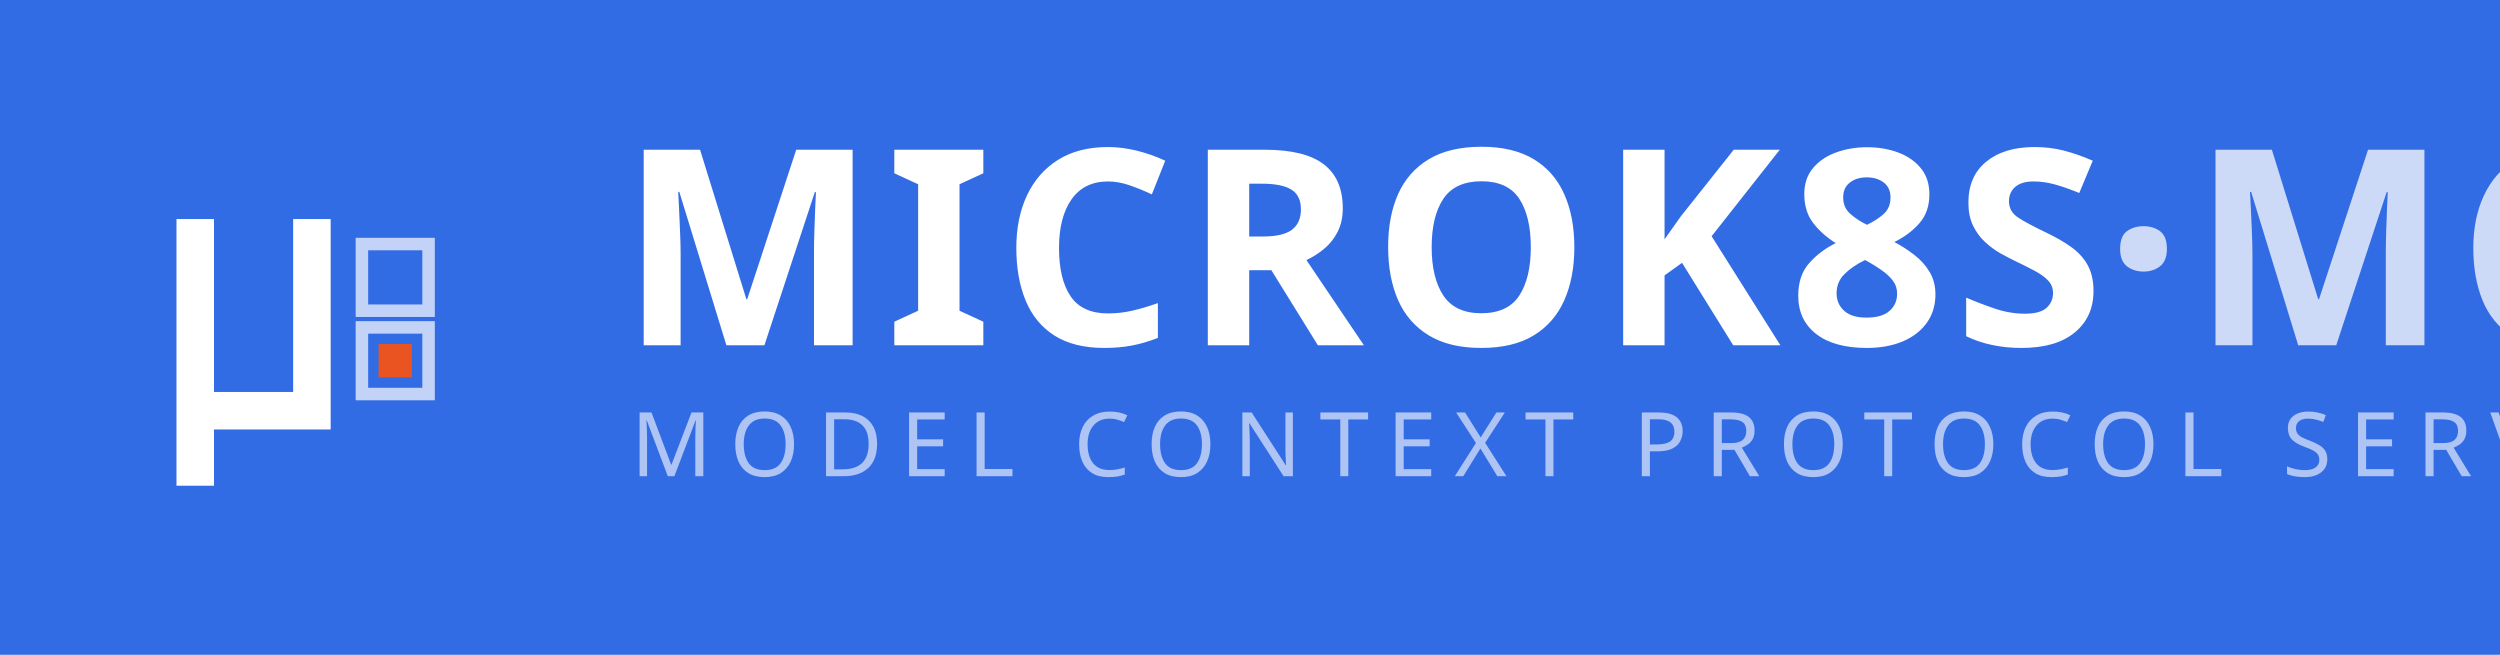
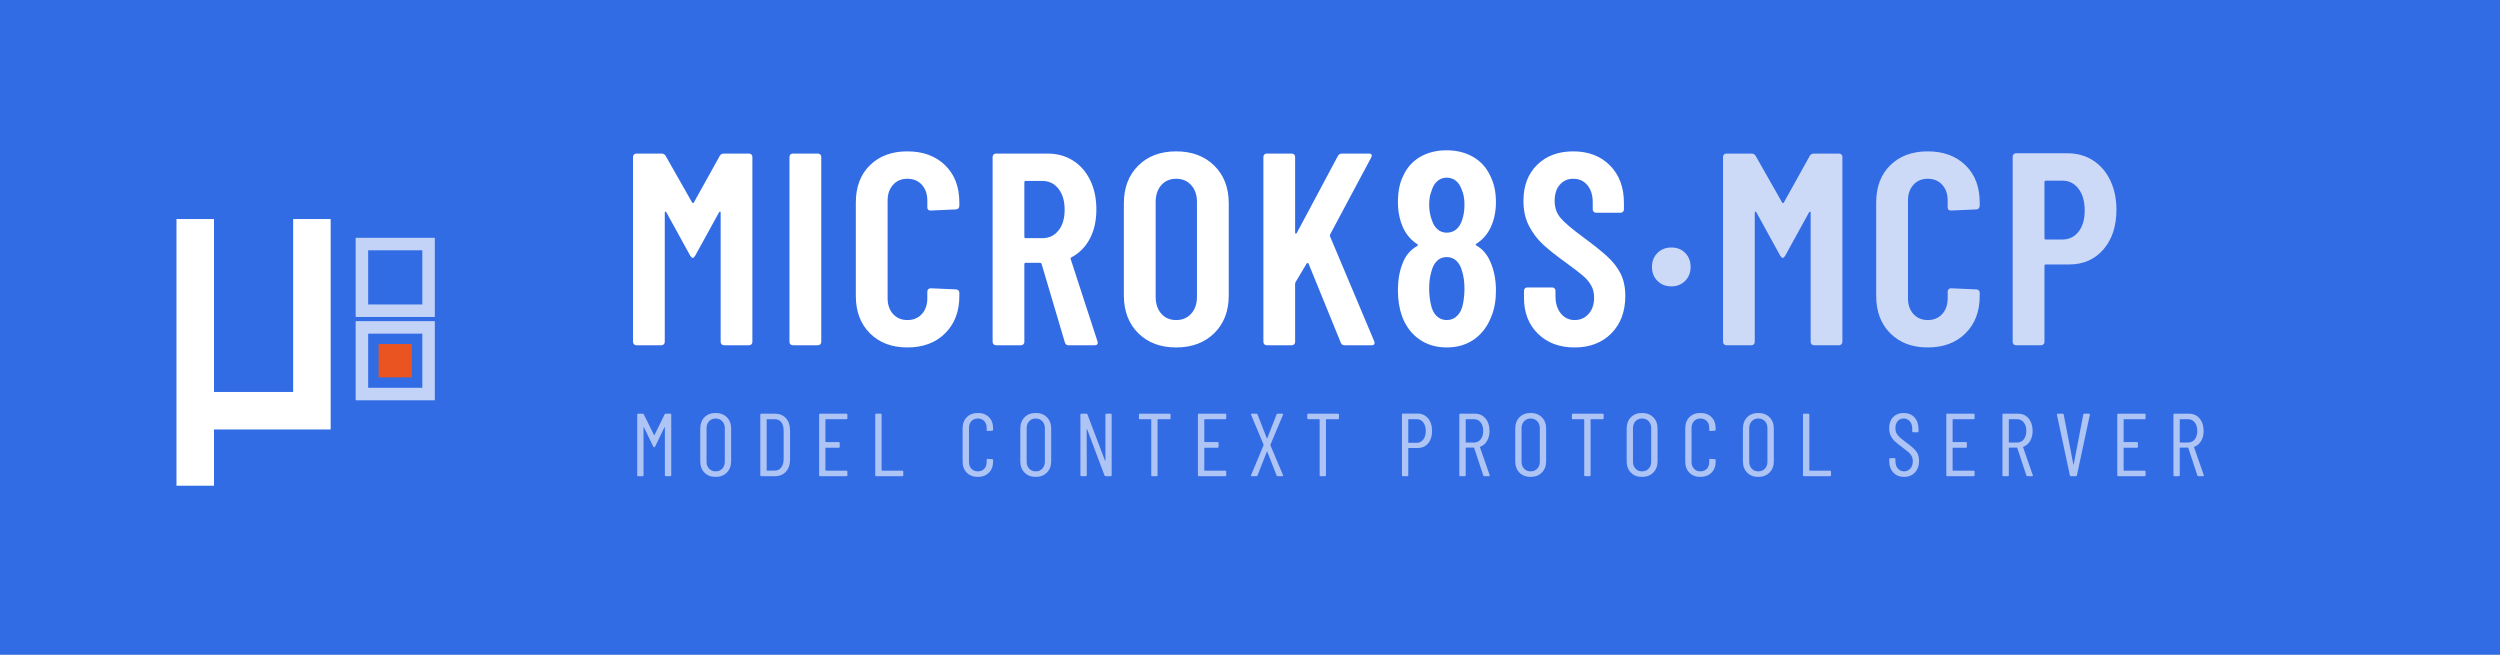
- <svg xmlns="http://www.w3.org/2000/svg" viewBox="0 0 420 110" width="840" height="220">
+ <svg xmlns="http://www.w3.org/2000/svg" viewBox="0 0 420 110" width="840" height="220" role="img" aria-labelledby="title">
  <rect width="420" height="110" fill="#326ce5" />
  <g transform="translate(16,20) scale(0.7)">
    <path d="M24 24 24 88M24 62 24 70 52 70 52 24" fill="none" stroke="#ffffff" stroke-width="9" stroke-linejoin="miter" />
    <g fill="none" stroke="rgba(255,255,255,0.7)" stroke-width="3">
      <rect x="64" y="30" width="16" height="16" />
      <rect x="64" y="50" width="16" height="16" />
    </g>
    <rect x="68" y="54" width="8" height="8" fill="#e95420" />
  </g>
-   <text x="104" y="58" font-family="Barlow Condensed, Barlow, Arial Narrow, sans-serif" font-weight="600" font-size="46" letter-spacing="1.4" fill="#ffffff">MICROK8S<tspan fill="rgba(255,255,255,0.75)">·MCP</tspan>
-   </text>
-   <text x="106" y="80" font-family="Barlow Condensed, Barlow, Arial Narrow, sans-serif" font-size="15" letter-spacing="3" fill="#ffffff" opacity="0.6">MODEL CONTEXT PROTOCOL SERVER</text>
+   <path fill="#ffffff" d="M121.62 25.8H125.85Q126.08 25.8 126.24 25.96Q126.4 26.12 126.4 26.35V57.45Q126.4 57.68 126.24 57.84Q126.08 58 125.85 58H121.62Q121.39 58 121.23 57.84Q121.07 57.68 121.07 57.45V35.74Q121.07 35.55 120.97 35.55Q120.88 35.55 120.79 35.69L116.79 42.96Q116.56 43.33 116.37 43.33Q116.19 43.33 115.96 42.96L111.96 35.69Q111.87 35.55 111.77 35.55Q111.68 35.55 111.68 35.74V57.45Q111.68 57.68 111.52 57.84Q111.36 58 111.13 58H106.9Q106.67 58 106.51 57.84Q106.35 57.68 106.35 57.45V26.35Q106.35 26.12 106.51 25.96Q106.67 25.8 106.9 25.8H111.13Q111.59 25.8 111.82 26.17L116.28 34.03Q116.42 34.22 116.56 34.03L120.93 26.17Q121.16 25.8 121.62 25.8ZM132.63 57.45V26.35Q132.63 26.12 132.79 25.96Q132.95 25.8 133.18 25.8H137.42Q137.65 25.8 137.81 25.96Q137.97 26.12 137.97 26.35V57.45Q137.97 57.68 137.81 57.84Q137.65 58 137.42 58H133.18Q132.95 58 132.79 57.84Q132.63 57.68 132.63 57.45ZM143.78 49.72V34.03Q143.78 30.08 146.15 27.76Q148.52 25.43 152.43 25.43Q156.39 25.43 158.78 27.76Q161.17 30.08 161.17 34.03V34.59Q161.17 34.82 161.01 35Q160.85 35.18 160.62 35.18L156.34 35.37Q155.79 35.37 155.79 34.82V33.67Q155.79 32.06 154.87 31.04Q153.95 30.03 152.43 30.03Q150.96 30.03 150.04 31.04Q149.12 32.06 149.12 33.67V50.13Q149.12 51.74 150.04 52.76Q150.96 53.77 152.43 53.77Q153.95 53.77 154.87 52.76Q155.79 51.74 155.79 50.13V48.98Q155.79 48.75 155.95 48.59Q156.11 48.43 156.34 48.43L160.62 48.62Q160.85 48.62 161.01 48.78Q161.17 48.94 161.17 49.17V49.72Q161.17 53.63 158.78 56Q156.39 58.37 152.43 58.37Q148.52 58.37 146.15 56Q143.78 53.63 143.78 49.72ZM178.9 57.54 174.99 44.34Q174.9 44.15 174.76 44.15H172.32Q172.09 44.15 172.09 44.38V57.45Q172.09 57.68 171.93 57.84Q171.77 58 171.54 58H167.31Q167.08 58 166.92 57.84Q166.76 57.68 166.76 57.45V26.35Q166.76 26.12 166.92 25.96Q167.08 25.8 167.31 25.8H175.96Q178.4 25.8 180.26 26.97Q182.12 28.15 183.16 30.29Q184.19 32.42 184.19 35.18Q184.19 38.04 183.09 40.11Q181.98 42.18 180.01 43.23Q179.82 43.28 179.87 43.51L184.38 57.36Q184.42 57.45 184.42 57.59Q184.42 58 183.92 58H179.5Q179.04 58 178.9 57.54ZM172.09 30.63V39.78Q172.09 40.01 172.32 40.01H175.13Q176.79 40.01 177.82 38.73Q178.86 37.44 178.86 35.23Q178.86 33.02 177.82 31.71Q176.79 30.4 175.13 30.4H172.32Q172.09 30.4 172.09 30.63ZM188.81 49.63V34.17Q188.81 30.22 191.23 27.82Q193.64 25.43 197.6 25.43Q201.55 25.43 203.99 27.82Q206.43 30.22 206.43 34.17V49.63Q206.43 53.58 203.99 55.98Q201.55 58.37 197.6 58.37Q193.64 58.37 191.23 55.98Q188.81 53.58 188.81 49.63ZM201.09 49.86V33.94Q201.09 32.19 200.13 31.11Q199.16 30.03 197.6 30.03Q196.03 30.03 195.09 31.11Q194.15 32.19 194.15 33.94V49.86Q194.15 51.61 195.09 52.69Q196.03 53.77 197.6 53.77Q199.16 53.77 200.13 52.69Q201.09 51.61 201.09 49.86ZM212.25 57.45V26.35Q212.25 26.12 212.41 25.96Q212.57 25.8 212.8 25.8H217.03Q217.26 25.8 217.42 25.96Q217.58 26.12 217.58 26.35V39.05Q217.58 39.23 217.67 39.25Q217.77 39.28 217.86 39.14L224.76 26.21Q224.99 25.8 225.45 25.8H230Q230.32 25.8 230.42 25.98Q230.51 26.17 230.37 26.44L223.47 39.37Q223.42 39.55 223.42 39.65L230.88 57.36Q230.92 57.45 230.92 57.63Q230.92 58 230.46 58H225.91Q225.4 58 225.26 57.59L219.84 44.29Q219.79 44.15 219.7 44.18Q219.61 44.2 219.51 44.29L217.67 47.37Q217.58 47.56 217.58 47.65V57.45Q217.58 57.68 217.42 57.84Q217.26 58 217.03 58H212.8Q212.57 58 212.41 57.84Q212.25 57.68 212.25 57.45ZM248.05 41.26Q249.57 42.13 250.35 43.92Q251.32 46.09 251.32 48.8Q251.32 51.24 250.58 53.08Q249.66 55.56 247.71 56.97Q245.75 58.37 243.04 58.37Q240.37 58.37 238.42 56.99Q236.46 55.61 235.54 53.12Q234.85 51.19 234.85 48.8Q234.85 46.09 235.68 44.15Q236.37 42.31 238.12 41.3Q238.3 41.16 238.12 41.03Q236.6 40.06 235.77 38.36Q234.85 36.38 234.85 33.94Q234.85 31.27 235.77 29.48Q236.69 27.46 238.6 26.35Q240.51 25.25 243.04 25.25Q245.52 25.25 247.43 26.33Q249.34 27.41 250.31 29.43Q251.32 31.37 251.32 33.94Q251.32 36.33 250.4 38.27Q249.57 39.97 248.05 40.93Q247.78 41.12 248.05 41.26ZM240.42 32.29Q240.1 33.11 240.1 34.4Q240.1 35.78 240.56 37.02Q240.88 37.99 241.52 38.54Q242.17 39.09 243.04 39.09Q244.01 39.09 244.67 38.52Q245.34 37.94 245.66 36.89Q246.03 35.78 246.03 34.4Q246.03 32.84 245.57 31.87Q245.25 30.91 244.6 30.38Q243.96 29.85 243.04 29.85Q242.21 29.85 241.59 30.33Q240.97 30.81 240.65 31.64ZM246.03 48.52Q246.03 46.78 245.62 45.53Q245.34 44.43 244.67 43.81Q244.01 43.19 243.04 43.19Q242.07 43.19 241.41 43.83Q240.74 44.48 240.46 45.67Q240.1 46.87 240.1 48.43Q240.1 49.86 240.37 51.05Q240.6 52.34 241.31 53.05Q242.03 53.77 243.04 53.77Q244.1 53.77 244.83 53.03Q245.57 52.3 245.8 50.96Q246.03 49.72 246.03 48.52ZM256.03 50.04V48.85Q256.03 48.62 256.19 48.45Q256.35 48.29 256.58 48.29H260.77Q261 48.29 261.16 48.45Q261.32 48.62 261.32 48.85V49.77Q261.32 51.56 262.22 52.66Q263.12 53.77 264.54 53.77Q265.97 53.77 266.89 52.73Q267.81 51.7 267.81 50Q267.81 48.8 267.3 47.93Q266.8 47.05 265.88 46.27Q264.96 45.49 262.93 44.02Q260.63 42.36 259.23 41.07Q257.83 39.78 256.88 37.97Q255.94 36.15 255.94 33.76Q255.94 29.94 258.24 27.69Q260.54 25.43 264.31 25.43Q268.13 25.43 270.48 27.8Q272.82 30.17 272.82 34.08V35.18Q272.82 35.41 272.66 35.58Q272.5 35.74 272.27 35.74H268.13Q267.9 35.74 267.74 35.58Q267.58 35.41 267.58 35.18V33.99Q267.58 32.19 266.68 31.11Q265.78 30.03 264.31 30.03Q262.93 30.03 262.06 31.02Q261.18 32.01 261.18 33.76Q261.18 35.41 262.13 36.56Q263.07 37.71 265.83 39.74Q268.64 41.81 270.06 43.12Q271.49 44.43 272.27 45.99Q273.05 47.56 273.05 49.72Q273.05 53.63 270.71 56Q268.36 58.37 264.54 58.37Q260.72 58.37 258.38 56.07Q256.03 53.77 256.03 50.04Z" />
+   <path fill="rgba(255,255,255,0.75)" d="M277.53 44.84Q277.53 43.42 278.45 42.5Q279.37 41.58 280.8 41.58Q282.23 41.58 283.12 42.5Q284.02 43.42 284.02 44.84Q284.02 46.27 283.1 47.19Q282.18 48.11 280.8 48.11Q279.37 48.11 278.45 47.19Q277.53 46.27 277.53 44.84ZM304.74 25.8H308.97Q309.2 25.8 309.36 25.96Q309.52 26.12 309.52 26.35V57.45Q309.52 57.68 309.36 57.84Q309.2 58 308.97 58H304.74Q304.51 58 304.35 57.84Q304.19 57.68 304.19 57.45V35.74Q304.19 35.55 304.1 35.55Q304 35.55 303.91 35.69L299.91 42.96Q299.68 43.33 299.5 43.33Q299.31 43.33 299.08 42.96L295.08 35.69Q294.99 35.55 294.9 35.55Q294.8 35.55 294.8 35.74V57.45Q294.8 57.68 294.64 57.84Q294.48 58 294.25 58H290.02Q289.79 58 289.63 57.84Q289.47 57.68 289.47 57.45V26.35Q289.47 26.12 289.63 25.96Q289.79 25.8 290.02 25.8H294.25Q294.71 25.8 294.94 26.17L299.4 34.03Q299.54 34.22 299.68 34.03L304.05 26.17Q304.28 25.8 304.74 25.8ZM315.2 49.72V34.03Q315.2 30.08 317.57 27.76Q319.94 25.43 323.85 25.43Q327.81 25.43 330.2 27.76Q332.59 30.08 332.59 34.03V34.59Q332.59 34.82 332.43 35Q332.27 35.18 332.04 35.18L327.76 35.37Q327.21 35.37 327.21 34.82V33.67Q327.21 32.06 326.29 31.04Q325.37 30.03 323.85 30.03Q322.38 30.03 321.46 31.04Q320.54 32.06 320.54 33.67V50.13Q320.54 51.74 321.46 52.76Q322.38 53.77 323.85 53.77Q325.37 53.77 326.29 52.76Q327.21 51.74 327.21 50.13V48.98Q327.21 48.75 327.37 48.59Q327.53 48.43 327.76 48.43L332.04 48.62Q332.27 48.62 332.43 48.78Q332.59 48.94 332.59 49.17V49.72Q332.59 53.63 330.2 56Q327.81 58.37 323.85 58.37Q319.94 58.37 317.57 56Q315.2 53.63 315.2 49.72ZM355.56 35.23Q355.56 39.37 353.38 41.9Q351.19 44.43 347.61 44.43H343.7Q343.47 44.43 343.47 44.66V57.45Q343.47 57.68 343.31 57.84Q343.14 58 342.91 58H338.68Q338.45 58 338.29 57.84Q338.13 57.68 338.13 57.45V26.31Q338.13 26.08 338.29 25.91Q338.45 25.75 338.68 25.75H347.33Q349.77 25.75 351.63 26.95Q353.49 28.15 354.53 30.31Q355.56 32.47 355.56 35.23ZM350.23 35.37Q350.23 33.07 349.19 31.71Q348.16 30.35 346.46 30.35H343.7Q343.47 30.35 343.47 30.58V40.01Q343.47 40.24 343.7 40.24H346.46Q348.16 40.24 349.19 38.93Q350.23 37.62 350.23 35.37Z" />
+   <path fill="#ffffff" opacity="0.6" d="M111.83 69.5H112.61Q112.77 69.5 112.77 69.65V79.85Q112.77 80 112.61 80H111.85Q111.7 80 111.7 79.85V71.81Q111.7 71.77 111.68 71.77Q111.66 71.77 111.62 71.8L110.06 75.03Q110.02 75.14 109.92 75.14Q109.8 75.14 109.75 75.03L108.19 71.81Q108.16 71.78 108.14 71.78Q108.11 71.78 108.11 71.83V79.85Q108.11 80 107.97 80H107.2Q107.05 80 107.05 79.85V69.65Q107.05 69.5 107.2 69.5H107.98Q108.11 69.5 108.16 69.61L109.87 73.07Q109.89 73.1 109.91 73.1Q109.94 73.1 109.96 73.07L111.66 69.61Q111.7 69.5 111.83 69.5ZM117.64 77.5V72Q117.64 70.82 118.35 70.1Q119.06 69.38 120.22 69.38Q121.39 69.38 122.11 70.1Q122.83 70.82 122.83 72V77.5Q122.83 78.67 122.11 79.39Q121.39 80.12 120.22 80.12Q119.06 80.12 118.35 79.4Q117.64 78.68 117.64 77.5ZM121.77 77.56V71.96Q121.77 71.22 121.34 70.77Q120.91 70.31 120.22 70.31Q119.55 70.31 119.12 70.77Q118.7 71.22 118.7 71.96V77.56Q118.7 78.28 119.12 78.73Q119.55 79.19 120.22 79.19Q120.91 79.19 121.34 78.73Q121.77 78.28 121.77 77.56ZM127.73 79.85V69.65Q127.73 69.5 127.89 69.5H130.19Q131.35 69.5 132.04 70.26Q132.73 71.02 132.73 72.29V77.21Q132.73 78.48 132.04 79.24Q131.35 80 130.19 80H127.89Q127.73 80 127.73 79.85ZM128.86 79.07 130.18 79.06Q130.84 79.06 131.24 78.55Q131.63 78.03 131.65 77.17V72.33Q131.65 71.45 131.26 70.94Q130.87 70.43 130.18 70.43H128.86Q128.8 70.43 128.8 70.49V79.01Q128.8 79.07 128.86 79.07ZM142.21 70.43H138.73Q138.67 70.43 138.67 70.49V74.21Q138.67 74.27 138.73 74.27H140.92Q141.07 74.27 141.07 74.42V75.06Q141.07 75.22 140.92 75.22H138.73Q138.67 75.22 138.67 75.28V79.01Q138.67 79.07 138.73 79.07H142.21Q142.36 79.07 142.36 79.22V79.85Q142.36 80 142.21 80H137.75Q137.61 80 137.61 79.85V69.65Q137.61 69.5 137.75 69.5H142.21Q142.36 69.5 142.36 69.65V70.28Q142.36 70.43 142.21 70.43ZM147.04 79.85V69.65Q147.04 69.5 147.19 69.5H147.96Q148.11 69.5 148.11 69.65V79.01Q148.11 79.07 148.17 79.07H151.6Q151.75 79.07 151.75 79.22V79.85Q151.75 80 151.6 80H147.19Q147.04 80 147.04 79.85ZM161.72 77.53V71.96Q161.72 70.79 162.42 70.09Q163.12 69.38 164.28 69.38Q165.44 69.38 166.14 70.08Q166.84 70.78 166.84 71.96V72.22Q166.84 72.36 166.69 72.36L165.91 72.41Q165.76 72.41 165.76 72.26V71.89Q165.76 71.18 165.36 70.75Q164.95 70.31 164.28 70.31Q163.62 70.31 163.2 70.75Q162.79 71.18 162.79 71.89V77.61Q162.79 78.32 163.2 78.75Q163.62 79.19 164.28 79.19Q164.95 79.19 165.36 78.75Q165.76 78.32 165.76 77.61V77.24Q165.76 77.09 165.91 77.09L166.69 77.14Q166.84 77.14 166.84 77.28V77.53Q166.84 78.71 166.13 79.41Q165.43 80.12 164.28 80.12Q163.12 80.12 162.42 79.41Q161.72 78.71 161.72 77.53ZM171.41 77.5V72Q171.41 70.82 172.13 70.1Q172.84 69.38 174 69.38Q175.16 69.38 175.88 70.1Q176.6 70.82 176.6 72V77.5Q176.6 78.67 175.88 79.39Q175.16 80.12 174 80.12Q172.84 80.12 172.13 79.4Q171.41 78.68 171.41 77.5ZM175.54 77.56V71.96Q175.54 71.22 175.11 70.77Q174.69 70.31 174 70.31Q173.32 70.31 172.9 70.77Q172.48 71.22 172.48 71.96V77.56Q172.48 78.28 172.9 78.73Q173.32 79.19 174 79.19Q174.69 79.19 175.11 78.73Q175.54 78.28 175.54 77.56ZM185.86 69.5H186.61Q186.76 69.5 186.76 69.65V79.85Q186.76 80 186.61 80H185.72Q185.61 80 185.56 79.88L182.64 72.12Q182.62 72.08 182.59 72.09Q182.56 72.09 182.56 72.14L182.58 79.85Q182.58 80 182.43 80H181.66Q181.51 80 181.51 79.85V69.65Q181.51 69.5 181.66 69.5H182.53Q182.65 69.5 182.69 69.62L185.64 77.39Q185.65 77.44 185.68 77.43Q185.71 77.42 185.71 77.38V69.65Q185.71 69.5 185.86 69.5ZM196.66 69.65V70.28Q196.66 70.43 196.51 70.43H194.53Q194.47 70.43 194.47 70.49V79.85Q194.47 80 194.32 80H193.56Q193.41 80 193.41 79.85V70.49Q193.41 70.43 193.35 70.43H191.49Q191.34 70.43 191.34 70.28V69.65Q191.34 69.5 191.49 69.5H196.51Q196.66 69.5 196.66 69.65ZM205.86 70.43H202.38Q202.32 70.43 202.32 70.49V74.21Q202.32 74.27 202.38 74.27H204.57Q204.72 74.27 204.72 74.42V75.06Q204.72 75.22 204.57 75.22H202.38Q202.32 75.22 202.32 75.28V79.01Q202.32 79.07 202.38 79.07H205.86Q206.01 79.07 206.01 79.22V79.85Q206.01 80 205.86 80H201.4Q201.25 80 201.25 79.85V69.65Q201.25 69.5 201.4 69.5H205.86Q206.01 69.5 206.01 69.65V70.28Q206.01 70.43 205.86 70.43ZM210.18 79.82 212.28 74.8Q212.31 74.75 212.28 74.7L210.18 69.68L210.16 69.62Q210.16 69.5 210.3 69.5H211.09Q211.21 69.5 211.26 69.62L212.82 73.61Q212.83 73.66 212.86 73.66Q212.89 73.66 212.91 73.61L214.47 69.62Q214.51 69.5 214.63 69.5H215.43Q215.5 69.5 215.54 69.55Q215.58 69.61 215.55 69.68L213.43 74.72Q213.42 74.77 213.43 74.81L215.55 79.82L215.56 79.88Q215.56 80 215.43 80H214.63Q214.51 80 214.47 79.88L212.91 75.91Q212.89 75.86 212.86 75.86Q212.83 75.86 212.82 75.91L211.26 79.88Q211.21 80 211.09 80H210.3Q210.22 80 210.18 79.95Q210.15 79.89 210.18 79.82ZM224.95 69.65V70.28Q224.95 70.43 224.8 70.43H222.82Q222.76 70.43 222.76 70.49V79.85Q222.76 80 222.61 80H221.84Q221.7 80 221.7 79.85V70.49Q221.7 70.43 221.64 70.43H219.78Q219.62 70.43 219.62 70.28V69.65Q219.62 69.5 219.78 69.5H224.8Q224.95 69.5 224.95 69.65ZM240.59 72.39Q240.59 73.69 239.94 74.47Q239.28 75.26 238.2 75.26H236.65Q236.59 75.26 236.59 75.32V79.85Q236.59 80 236.44 80H235.68Q235.53 80 235.53 79.85V69.64Q235.53 69.48 235.68 69.48H238.15Q239.25 69.48 239.92 70.29Q240.59 71.09 240.59 72.39ZM239.53 72.41Q239.53 71.51 239.11 70.96Q238.69 70.42 238.02 70.42H236.65Q236.59 70.42 236.59 70.47V74.33Q236.59 74.39 236.65 74.39H238.02Q238.69 74.39 239.11 73.85Q239.53 73.31 239.53 72.41ZM249.19 79.88 247.66 75.25Q247.65 75.2 247.6 75.2H246.3Q246.24 75.2 246.24 75.26V79.85Q246.24 80 246.09 80H245.32Q245.17 80 245.17 79.85V69.65Q245.17 69.5 245.32 69.5H247.8Q248.89 69.5 249.56 70.3Q250.24 71.11 250.24 72.39Q250.24 73.37 249.82 74.08Q249.4 74.78 248.68 75.06Q248.62 75.08 248.63 75.14L250.27 79.83L250.28 79.89Q250.28 80 250.15 80H249.37Q249.24 80 249.19 79.88ZM246.24 70.49V74.28Q246.24 74.34 246.3 74.34H247.65Q248.34 74.34 248.75 73.81Q249.18 73.28 249.18 72.39Q249.18 71.51 248.75 70.97Q248.34 70.43 247.65 70.43H246.3Q246.24 70.43 246.24 70.49ZM254.56 77.5V72Q254.56 70.82 255.27 70.1Q255.99 69.38 257.14 69.38Q258.31 69.38 259.03 70.1Q259.75 70.82 259.75 72V77.5Q259.75 78.67 259.03 79.39Q258.31 80.12 257.14 80.12Q255.99 80.12 255.27 79.4Q254.56 78.68 254.56 77.5ZM258.69 77.56V71.96Q258.69 71.22 258.26 70.77Q257.83 70.31 257.14 70.31Q256.47 70.31 256.05 70.77Q255.62 71.22 255.62 71.96V77.56Q255.62 78.28 256.05 78.73Q256.47 79.19 257.14 79.19Q257.83 79.19 258.26 78.73Q258.69 78.28 258.69 77.56ZM269.41 69.65V70.28Q269.41 70.43 269.26 70.43H267.28Q267.22 70.43 267.22 70.49V79.85Q267.22 80 267.07 80H266.31Q266.15 80 266.15 79.85V70.49Q266.15 70.43 266.09 70.43H264.24Q264.08 70.43 264.08 70.28V69.65Q264.08 69.5 264.24 69.5H269.26Q269.41 69.5 269.41 69.65ZM273.28 77.5V72Q273.28 70.82 273.99 70.1Q274.7 69.38 275.86 69.38Q277.03 69.38 277.75 70.1Q278.47 70.82 278.47 72V77.5Q278.47 78.67 277.75 79.39Q277.03 80.12 275.86 80.12Q274.7 80.12 273.99 79.4Q273.28 78.68 273.28 77.5ZM277.4 77.56V71.96Q277.4 71.22 276.98 70.77Q276.55 70.31 275.86 70.31Q275.19 70.31 274.76 70.77Q274.34 71.22 274.34 71.96V77.56Q274.34 78.28 274.76 78.73Q275.19 79.19 275.86 79.19Q276.55 79.19 276.98 78.73Q277.4 78.28 277.4 77.56ZM283.12 77.53V71.96Q283.12 70.79 283.82 70.09Q284.51 69.38 285.67 69.38Q286.84 69.38 287.54 70.08Q288.23 70.78 288.23 71.96V72.22Q288.23 72.36 288.08 72.36L287.3 72.41Q287.15 72.41 287.15 72.26V71.89Q287.15 71.18 286.75 70.75Q286.34 70.31 285.67 70.31Q285.01 70.31 284.6 70.75Q284.18 71.18 284.18 71.89V77.61Q284.18 78.32 284.6 78.75Q285.01 79.19 285.67 79.19Q286.34 79.19 286.75 78.75Q287.15 78.32 287.15 77.61V77.24Q287.15 77.09 287.3 77.09L288.08 77.14Q288.23 77.14 288.23 77.28V77.53Q288.23 78.71 287.53 79.41Q286.82 80.12 285.67 80.12Q284.51 80.12 283.82 79.41Q283.12 78.71 283.12 77.53ZM292.81 77.5V72Q292.81 70.82 293.52 70.1Q294.23 69.38 295.39 69.38Q296.56 69.38 297.28 70.1Q298 70.82 298 72V77.5Q298 78.67 297.28 79.39Q296.56 80.12 295.39 80.12Q294.23 80.12 293.52 79.4Q292.81 78.68 292.81 77.5ZM296.93 77.56V71.96Q296.93 71.22 296.51 70.77Q296.08 70.31 295.39 70.31Q294.71 70.31 294.29 70.77Q293.87 71.22 293.87 71.96V77.56Q293.87 78.28 294.29 78.73Q294.71 79.19 295.39 79.19Q296.08 79.19 296.51 78.73Q296.93 78.28 296.93 77.56ZM302.9 79.85V69.65Q302.9 69.5 303.05 69.5H303.82Q303.97 69.5 303.97 69.65V79.01Q303.97 79.07 304.03 79.07H307.46Q307.61 79.07 307.61 79.22V79.85Q307.61 80 307.46 80H303.05Q302.9 80 302.9 79.85ZM317.39 77.47V77.12Q317.39 76.97 317.54 76.97H318.28Q318.43 76.97 318.43 77.12V77.42Q318.43 78.22 318.83 78.7Q319.24 79.19 319.88 79.19Q320.51 79.19 320.93 78.72Q321.35 78.26 321.35 77.5Q321.35 76.98 321.15 76.62Q320.95 76.25 320.63 75.97Q320.3 75.69 319.55 75.12Q318.8 74.57 318.37 74.17Q317.93 73.78 317.66 73.22Q317.38 72.67 317.38 71.92Q317.38 70.75 318.05 70.06Q318.73 69.38 319.81 69.38Q320.95 69.38 321.63 70.12Q322.31 70.86 322.31 72.09V72.47Q322.31 72.62 322.16 72.62H321.41Q321.26 72.62 321.26 72.47V72.08Q321.26 71.28 320.87 70.8Q320.47 70.31 319.81 70.31Q319.21 70.31 318.82 70.74Q318.43 71.17 318.43 71.94Q318.43 72.41 318.6 72.76Q318.77 73.11 319.12 73.43Q319.46 73.75 320.14 74.25Q321.04 74.92 321.48 75.33Q321.92 75.74 322.16 76.23Q322.4 76.72 322.4 77.41Q322.4 78.64 321.7 79.38Q320.99 80.12 319.88 80.12Q318.77 80.12 318.08 79.39Q317.39 78.65 317.39 77.47ZM331.58 70.43H328.1Q328.04 70.43 328.04 70.49V74.21Q328.04 74.27 328.1 74.27H330.29Q330.44 74.27 330.44 74.42V75.06Q330.44 75.22 330.29 75.22H328.1Q328.04 75.22 328.04 75.28V79.01Q328.04 79.07 328.1 79.07H331.58Q331.73 79.07 331.73 79.22V79.85Q331.73 80 331.58 80H327.13Q326.98 80 326.98 79.85V69.65Q326.98 69.5 327.13 69.5H331.58Q331.73 69.5 331.73 69.65V70.28Q331.73 70.43 331.58 70.43ZM340.43 79.88 338.9 75.25Q338.89 75.2 338.84 75.2H337.54Q337.48 75.2 337.48 75.26V79.85Q337.48 80 337.33 80H336.56Q336.41 80 336.41 79.85V69.65Q336.41 69.5 336.56 69.5H339.04Q340.13 69.5 340.81 70.3Q341.48 71.11 341.48 72.39Q341.48 73.37 341.06 74.08Q340.64 74.78 339.92 75.06Q339.86 75.08 339.88 75.14L341.51 79.83L341.53 79.89Q341.53 80 341.39 80H340.61Q340.48 80 340.43 79.88ZM337.48 70.49V74.28Q337.48 74.34 337.54 74.34H338.89Q339.58 74.34 340 73.81Q340.42 73.28 340.42 72.39Q340.42 71.51 340 70.97Q339.58 70.43 338.89 70.43H337.54Q337.48 70.43 337.48 70.49ZM347.74 79.86 345.56 69.67V69.64Q345.56 69.5 345.7 69.5H346.54Q346.69 69.5 346.7 69.64L348.32 78.02Q348.34 78.05 348.35 78.05Q348.37 78.05 348.38 78.02L349.99 69.64Q350.02 69.5 350.15 69.5H350.96Q351.13 69.5 351.1 69.67L348.92 79.86Q348.91 80 348.76 80H347.9Q347.77 80 347.74 79.86ZM360.31 70.43H356.83Q356.77 70.43 356.77 70.49V74.21Q356.77 74.27 356.83 74.27H359.02Q359.17 74.27 359.17 74.42V75.06Q359.17 75.22 359.02 75.22H356.83Q356.77 75.22 356.77 75.28V79.01Q356.77 79.07 356.83 79.07H360.31Q360.46 79.07 360.46 79.22V79.85Q360.46 80 360.31 80H355.85Q355.7 80 355.7 79.85V69.65Q355.7 69.5 355.85 69.5H360.31Q360.46 69.5 360.46 69.65V70.28Q360.46 70.43 360.31 70.43ZM369.16 79.88 367.63 75.25Q367.61 75.2 367.57 75.2H366.26Q366.2 75.2 366.2 75.26V79.85Q366.2 80 366.05 80H365.29Q365.14 80 365.14 79.85V69.65Q365.14 69.5 365.29 69.5H367.76Q368.86 69.5 369.53 70.3Q370.21 71.11 370.21 72.39Q370.21 73.37 369.79 74.08Q369.37 74.78 368.65 75.06Q368.59 75.08 368.6 75.14L370.24 79.83L370.25 79.89Q370.25 80 370.12 80H369.34Q369.2 80 369.16 79.88ZM366.2 70.49V74.28Q366.2 74.34 366.26 74.34H367.61Q368.3 74.34 368.72 73.81Q369.14 73.28 369.14 72.39Q369.14 71.51 368.72 70.97Q368.3 70.43 367.61 70.43H366.26Q366.2 70.43 366.2 70.49Z" />
</svg>
